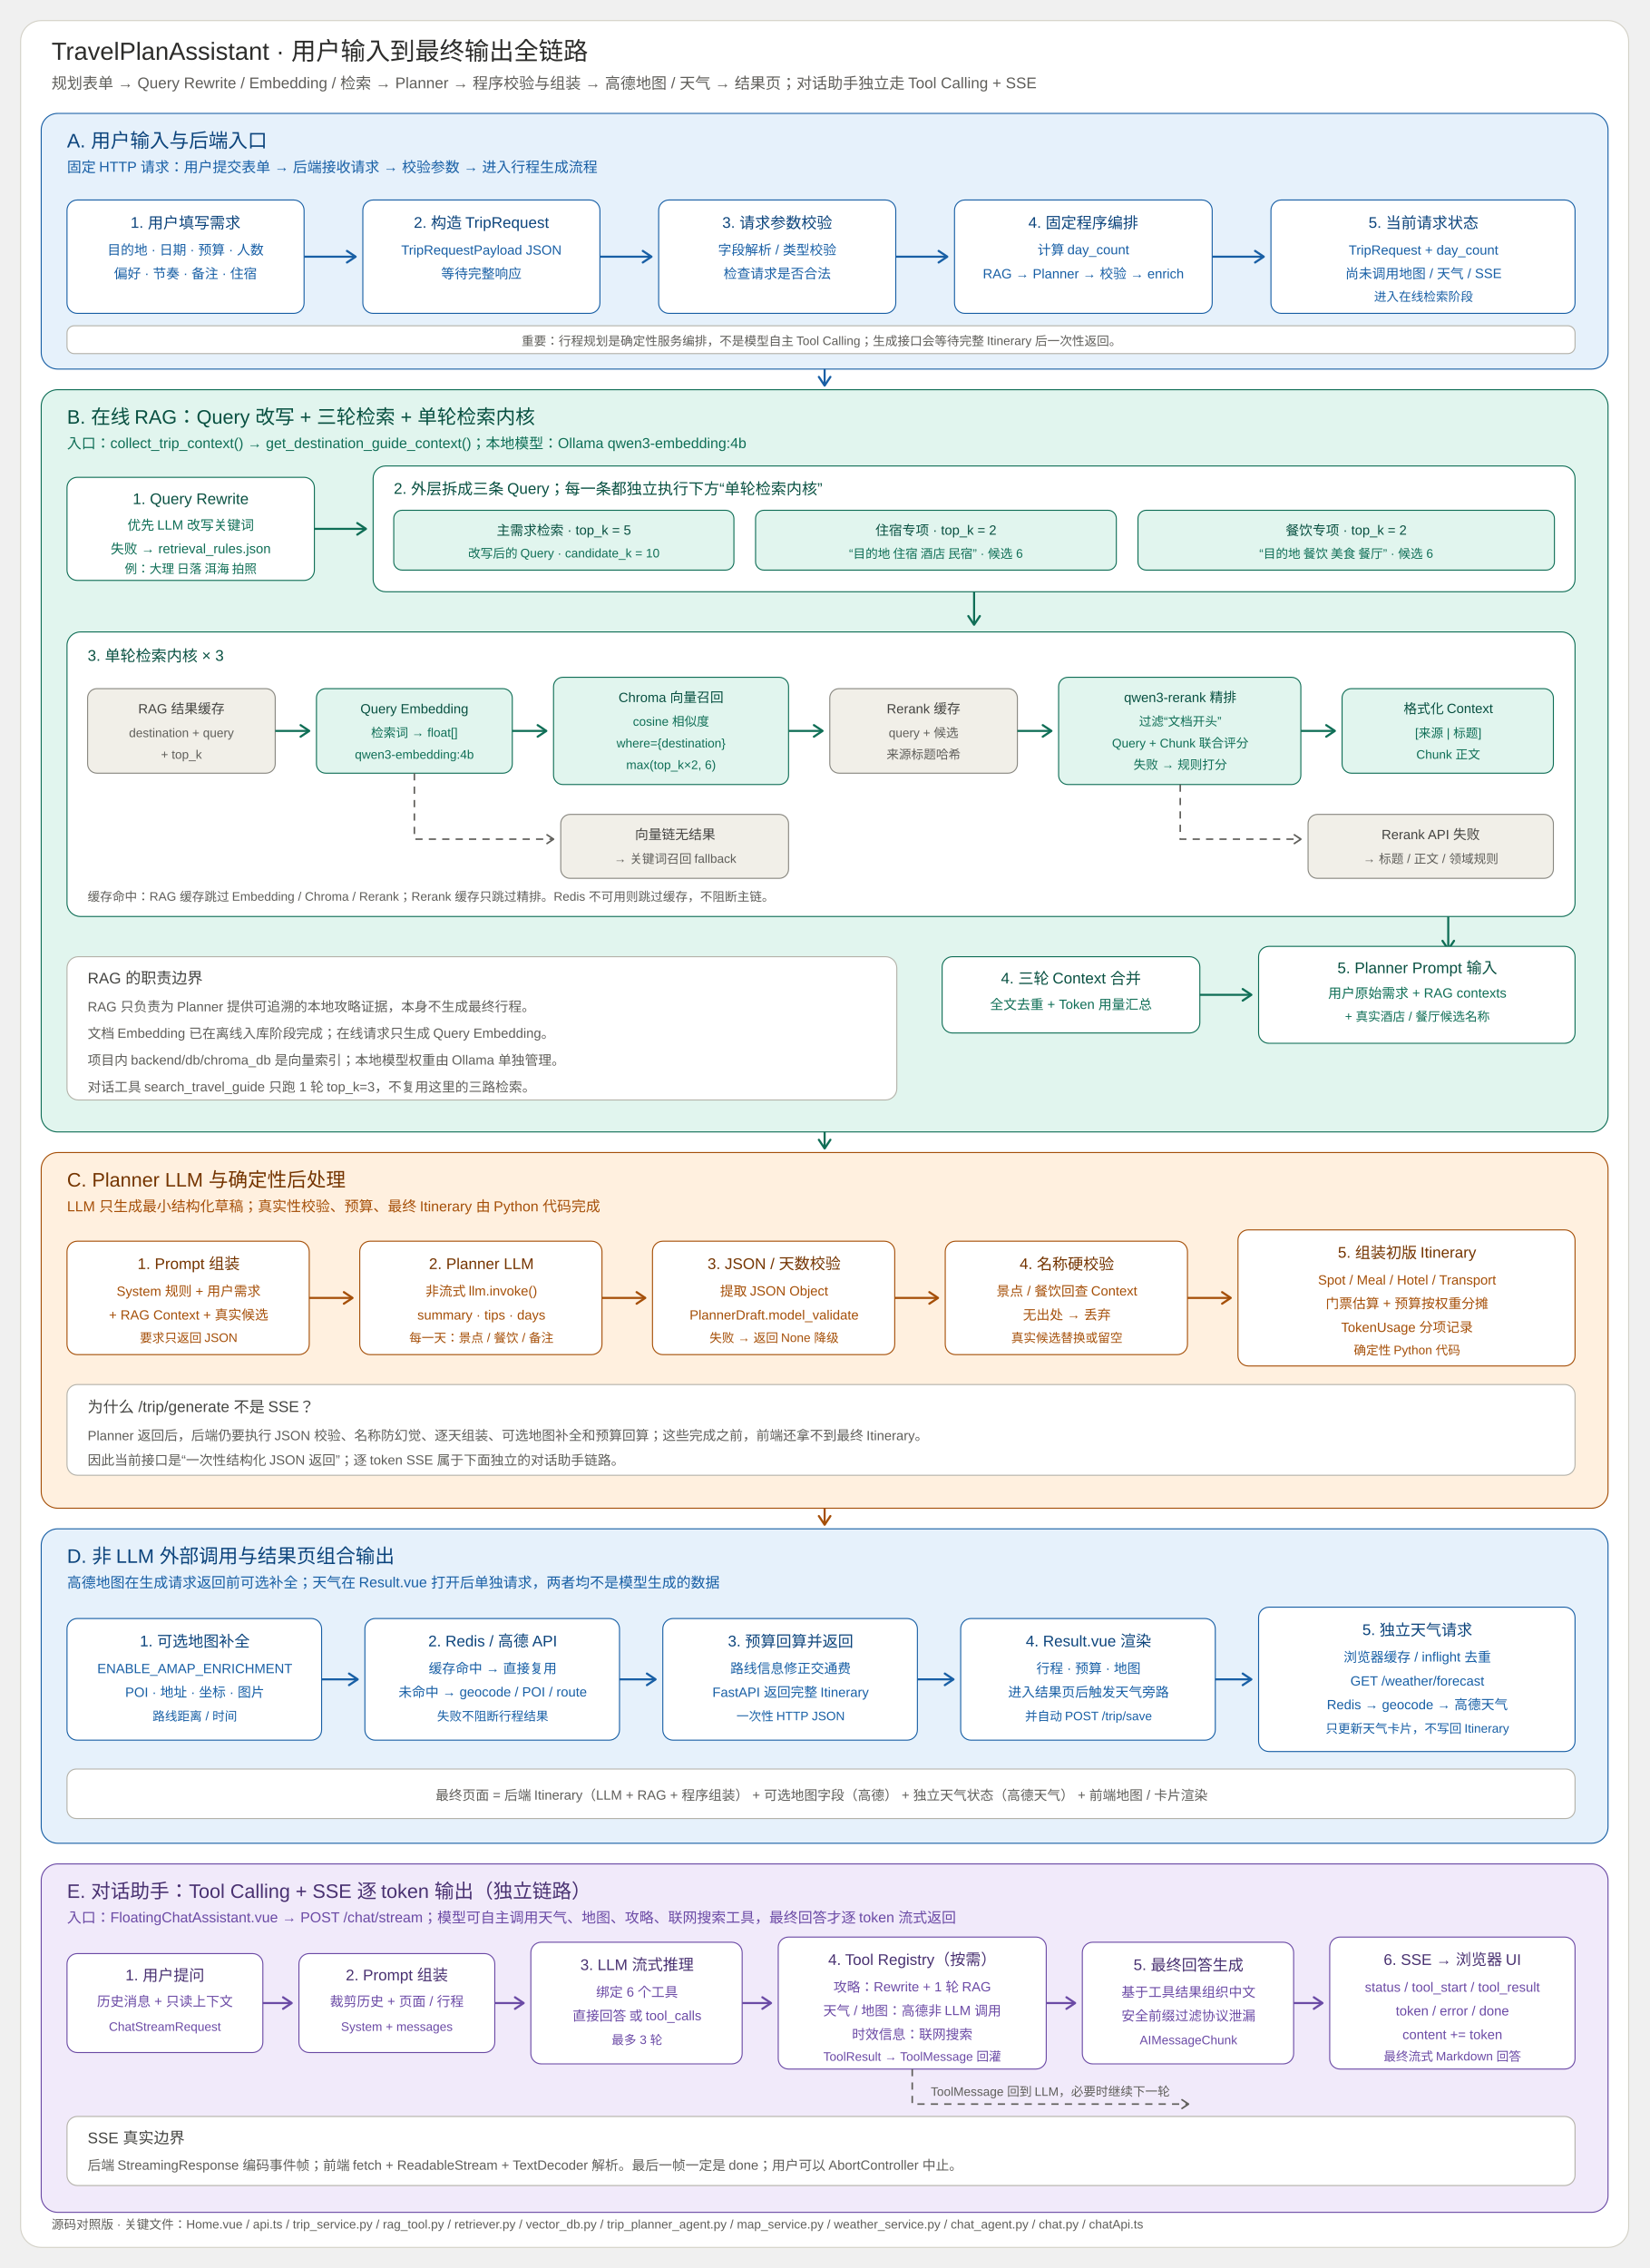
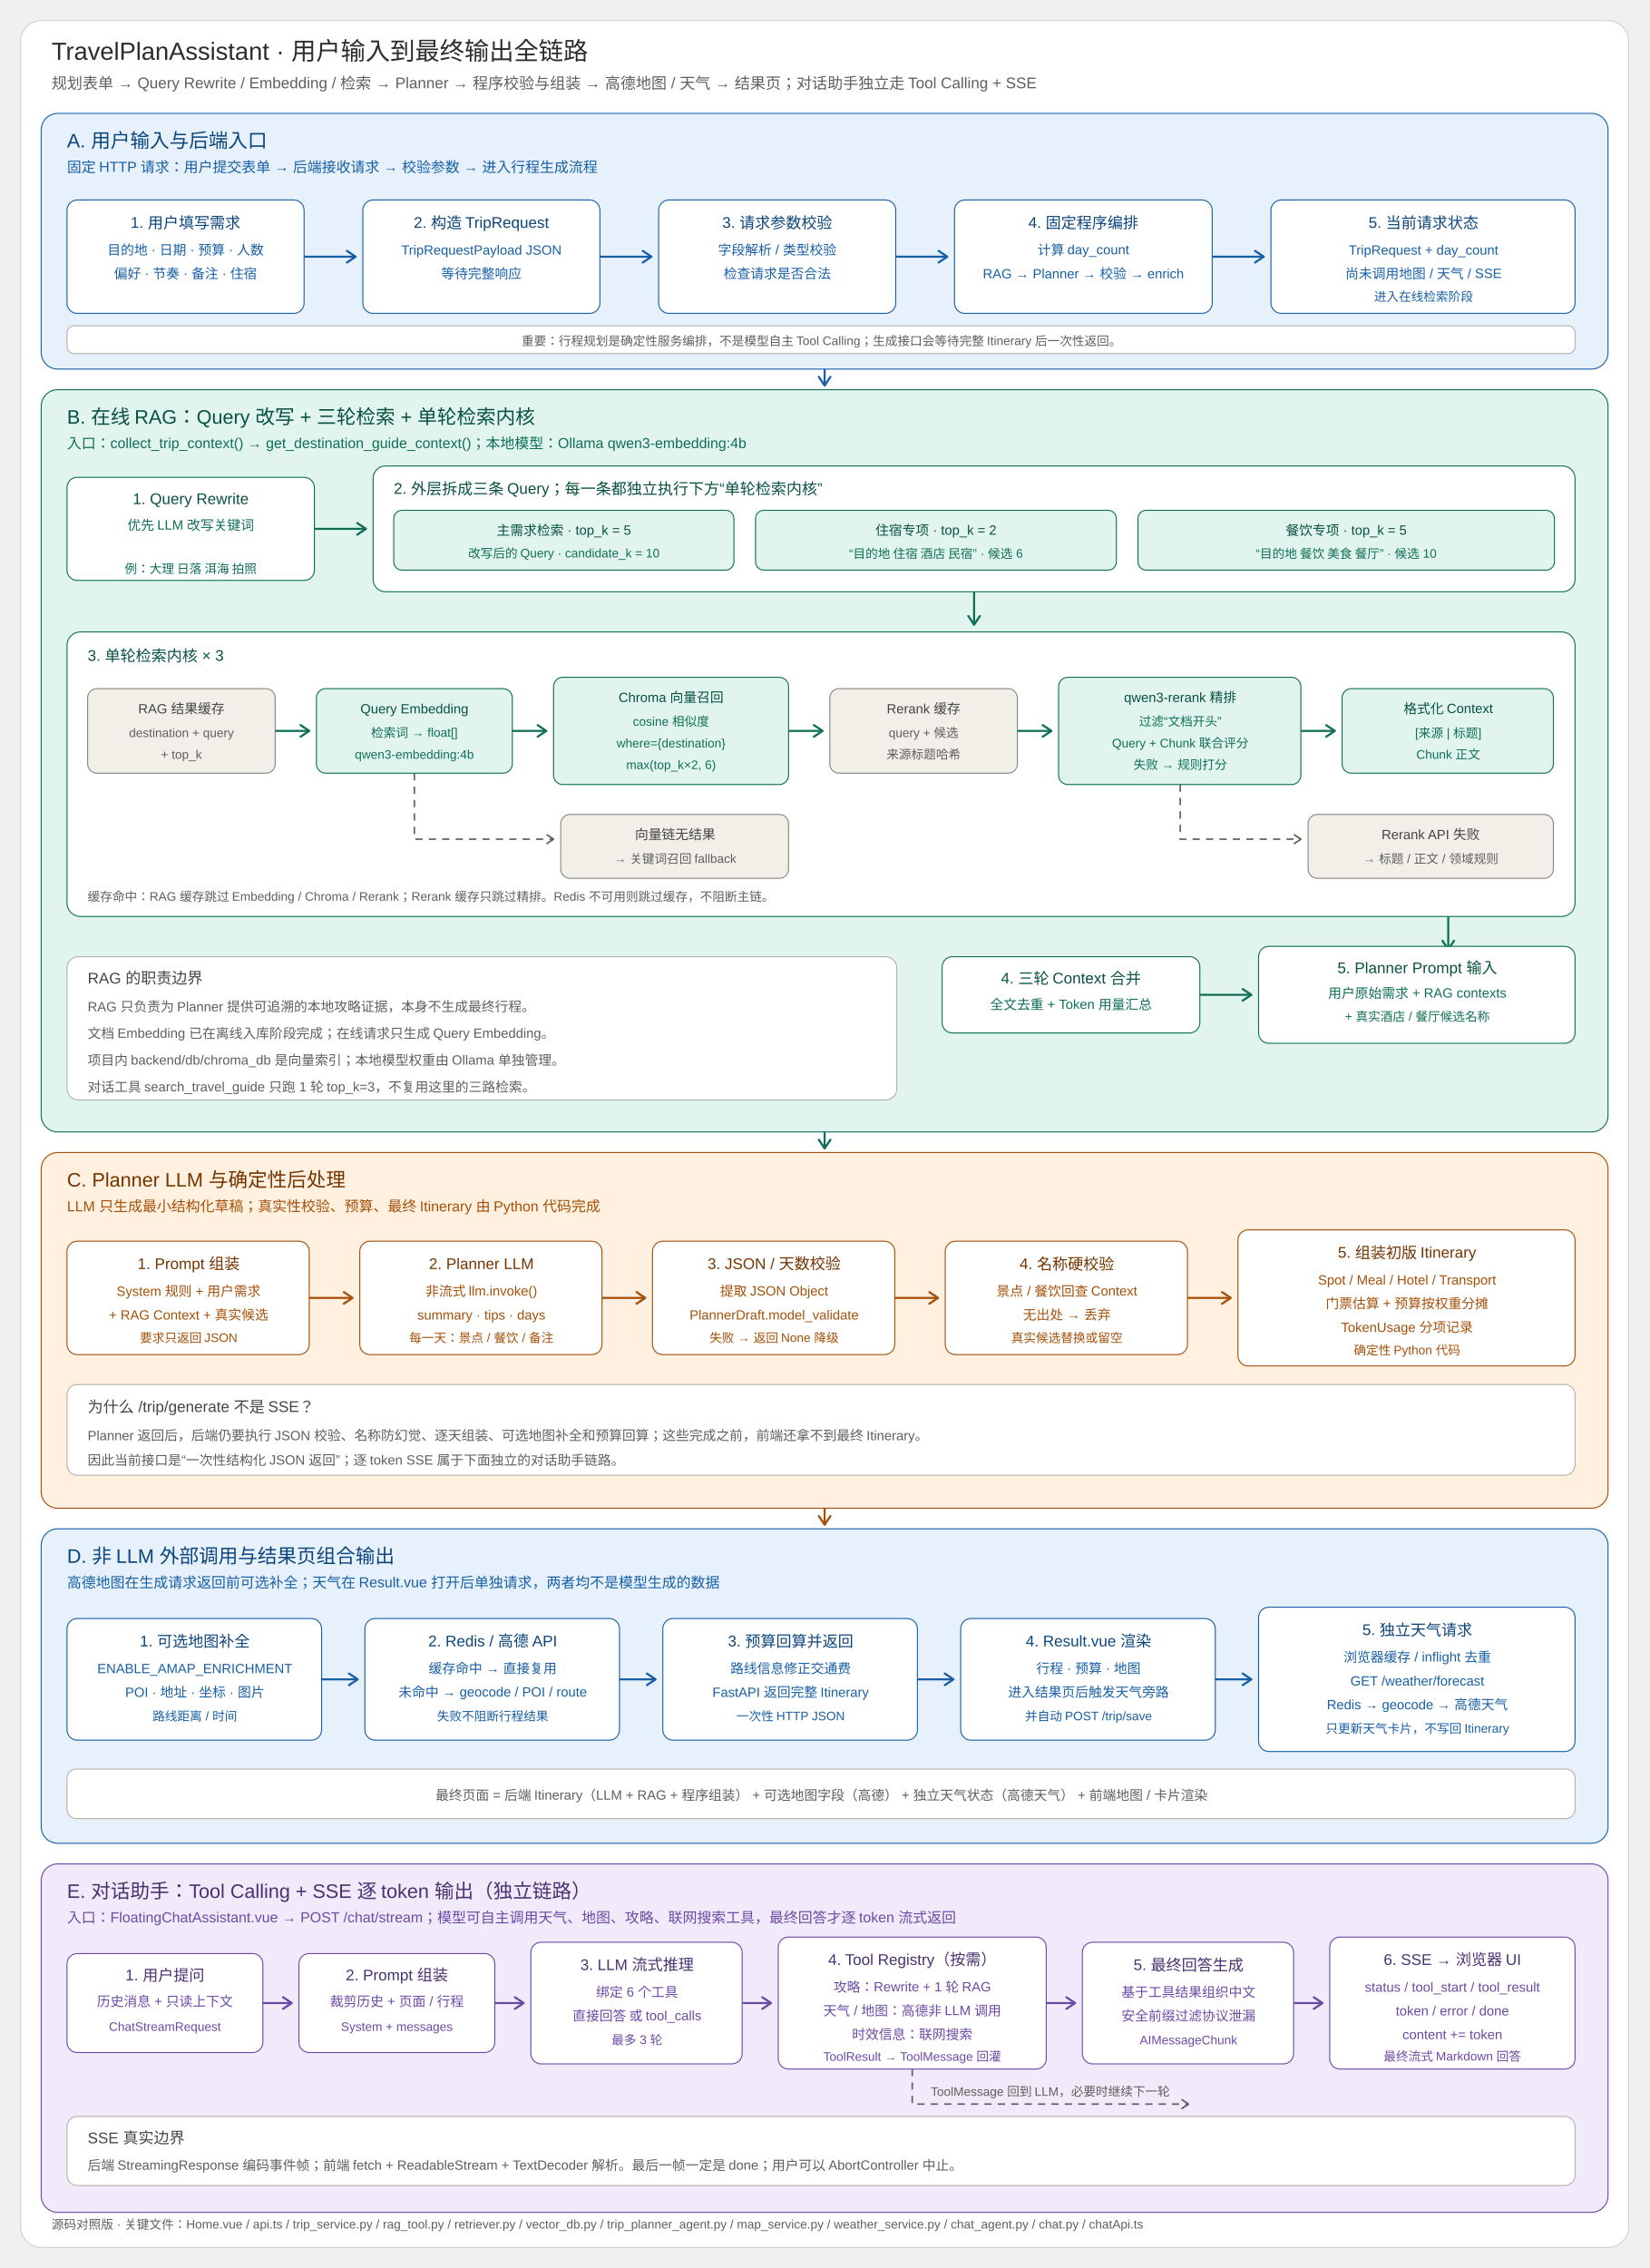
<svg xmlns="http://www.w3.org/2000/svg" width="3840" height="5280" viewBox="0 0 1600 2200" role="img" aria-labelledby="title desc">
  <defs>
    <marker id="aBlue" viewBox="0 0 10 10" refX="8" refY="5" markerWidth="7" markerHeight="7" orient="auto">
      <path d="M2 1L8 5L2 9" fill="none" stroke="#185FA5" stroke-width="1.5" stroke-linecap="round" stroke-linejoin="round" />
    </marker>
    <marker id="aGreen" viewBox="0 0 10 10" refX="8" refY="5" markerWidth="7" markerHeight="7" orient="auto">
      <path d="M2 1L8 5L2 9" fill="none" stroke="#0F6E56" stroke-width="1.5" stroke-linecap="round" stroke-linejoin="round" />
    </marker>
    <marker id="aOrange" viewBox="0 0 10 10" refX="8" refY="5" markerWidth="7" markerHeight="7" orient="auto">
      <path d="M2 1L8 5L2 9" fill="none" stroke="#A54F08" stroke-width="1.5" stroke-linecap="round" stroke-linejoin="round" />
    </marker>
    <marker id="aPurple" viewBox="0 0 10 10" refX="8" refY="5" markerWidth="7" markerHeight="7" orient="auto">
      <path d="M2 1L8 5L2 9" fill="none" stroke="#6B4AA5" stroke-width="1.5" stroke-linecap="round" stroke-linejoin="round" />
    </marker>
    <marker id="aGray" viewBox="0 0 10 10" refX="8" refY="5" markerWidth="7" markerHeight="7" orient="auto">
      <path d="M2 1L8 5L2 9" fill="none" stroke="#5F5E5A" stroke-width="1.5" stroke-linecap="round" stroke-linejoin="round" />
    </marker>
    <style>
      .T{font-family:Arial,'Microsoft YaHei',sans-serif}.h{font-size:24px;font-weight:500;fill:#2C2C2A}.sub{font-size:15px;fill:#5F5E5A}.st{font-size:19px;font-weight:500}.ss{font-size:14px}.nt{font-size:15px;font-weight:500}.tx{font-size:13px}.xs{font-size:12px}.blue{fill:#0C447C}.green{fill:#085041}.orange{fill:#743400}.purple{fill:#493171}.gray{fill:#444441}.muted{fill:#5F5E5A}.lineB{fill:none;stroke:#185FA5;stroke-width:2;marker-end:url(#aBlue)}.lineG{fill:none;stroke:#0F6E56;stroke-width:2;marker-end:url(#aGreen)}.lineO{fill:none;stroke:#A54F08;stroke-width:2;marker-end:url(#aOrange)}.lineP{fill:none;stroke:#6B4AA5;stroke-width:2;marker-end:url(#aPurple)}.dash{fill:none;stroke:#5F5E5A;stroke-width:1.5;stroke-dasharray:7 6;marker-end:url(#aGray)}
    </style>
  </defs>
  <rect x="20" y="20" width="1560" height="2160" rx="20" fill="#FFF" stroke="#D3D1C7" />
  <text x="50" y="58" class="T h">TravelPlanAssistant · 用户输入到最终输出全链路</text>
  <text x="50" y="86" class="T sub">规划表单 → Query Rewrite / Embedding / 检索 → Planner → 程序校验与组装 → 高德地图 / 天气 → 结果页；对话助手独立走 Tool Calling + SSE</text>
  <g class="stage" data-stage="request">
    <rect x="40" y="110" width="1520" height="248" rx="16" fill="#E6F1FB" stroke="#185FA5" />
    <text x="65" y="143" class="T st blue">A. 用户输入与后端入口</text>
    <text x="65" y="167" class="T ss" fill="#185FA5">固定 HTTP 请求：用户提交表单 → 后端接收请求 → 校验参数 → 进入行程生成流程</text>
    <g class="node" data-id="a1">
      <rect x="65" y="194" width="230" height="110" rx="10" fill="#FFF" stroke="#185FA5" />
      <text x="180" y="221" text-anchor="middle" class="T nt blue">1. 用户填写需求</text>
      <text x="180" y="247" text-anchor="middle" class="T tx" fill="#185FA5">目的地 · 日期 · 预算 · 人数</text>
      <text x="180" y="270" text-anchor="middle" class="T tx" fill="#185FA5">偏好 · 节奏 · 备注 · 住宿</text>
    </g>
    <path d="M295 249H345" class="lineB" />
    <g class="node" data-id="a2">
      <rect x="352" y="194" width="230" height="110" rx="10" fill="#FFF" stroke="#185FA5" />
      <text x="467" y="221" text-anchor="middle" class="T nt blue">2. 构造 TripRequest</text>
      <text x="467" y="247" text-anchor="middle" class="T tx" fill="#185FA5">TripRequestPayload JSON</text>
      <text x="467" y="270" text-anchor="middle" class="T tx" fill="#185FA5">等待完整响应</text>
    </g>
    <path d="M582 249H632" class="lineB" />
    <g class="node" data-id="a3">
      <rect x="639" y="194" width="230" height="110" rx="10" fill="#FFF" stroke="#185FA5" />
      <text x="754" y="221" text-anchor="middle" class="T nt blue">3. 请求参数校验</text>
      <text x="754" y="247" text-anchor="middle" class="T tx" fill="#185FA5">字段解析 / 类型校验</text>
      <text x="754" y="270" text-anchor="middle" class="T tx" fill="#185FA5">检查请求是否合法</text>
    </g>
    <path d="M869 249H919" class="lineB" />
    <g class="node" data-id="a4">
      <rect x="926" y="194" width="250" height="110" rx="10" fill="#FFF" stroke="#185FA5" />
      <text x="1051" y="221" text-anchor="middle" class="T nt blue">4. 固定程序编排</text>
      <text x="1051" y="247" text-anchor="middle" class="T tx" fill="#185FA5">计算 day_count</text>
      <text x="1051" y="270" text-anchor="middle" class="T tx" fill="#185FA5">RAG → Planner → 校验 → enrich</text>
    </g>
    <path d="M1176 249H1226" class="lineB" />
    <g class="node" data-id="a5">
      <rect x="1233" y="194" width="295" height="110" rx="10" fill="#FFF" stroke="#185FA5" />
      <text x="1381" y="221" text-anchor="middle" class="T nt blue">5. 当前请求状态</text>
      <text x="1381" y="247" text-anchor="middle" class="T tx" fill="#185FA5">TripRequest + day_count</text>
      <text x="1381" y="270" text-anchor="middle" class="T tx" fill="#185FA5">尚未调用地图 / 天气 / SSE</text>
      <text x="1381" y="292" text-anchor="middle" class="T xs" fill="#185FA5">进入在线检索阶段</text>
    </g>
    <rect x="65" y="316" width="1463" height="27" rx="7" fill="#FFF" stroke="#B4B2A9" />
    <text x="797" y="335" text-anchor="middle" class="T xs muted">重要：行程规划是确定性服务编排，不是模型自主 Tool Calling；生成接口会等待完整 Itinerary 后一次性返回。</text>
  </g>
  <path d="M800 358V374" class="lineB" stroke-width="3" aria-label="A 阶段进入 B 阶段" />
  <g class="stage" data-stage="rag">
    <rect x="40" y="378" width="1520" height="720" rx="16" fill="#E1F5EE" stroke="#0F6E56" />
    <text x="65" y="411" class="T st green">B. 在线 RAG：Query 改写 + 三轮检索 + 单轮检索内核</text>
    <text x="65" y="435" class="T ss" fill="#0F6E56">入口：collect_trip_context() → get_destination_guide_context()；本地模型：Ollama qwen3-embedding:4b</text>
    <g class="node" data-id="b1">
      <rect x="65" y="463" width="240" height="100" rx="10" fill="#FFF" stroke="#0F6E56" />
      <text x="185" y="489" text-anchor="middle" class="T nt green">1. Query Rewrite</text>
      <text x="185" y="514" text-anchor="middle" class="T tx" fill="#0F6E56">优先 LLM 改写关键词</text>
-       <text x="185" y="537" text-anchor="middle" class="T tx" fill="#0F6E56">失败 → retrieval_rules.json</text>
+       <text x="185" y="537" text-anchor="middle" class="T tx" fill="#0F6E56" />
      <text x="185" y="556" text-anchor="middle" class="T xs" fill="#0F6E56">例：大理 日落 洱海 拍照</text>
    </g>
    <path d="M305 513H355" class="lineG" />
    <g class="node" data-id="b2">
      <rect x="362" y="452" width="1166" height="122" rx="12" fill="#FFF" stroke="#0F6E56" />
      <text x="382" y="479" class="T nt green">2. 外层拆成三条 Query；每一条都独立执行下方“单轮检索内核”</text>
      <rect x="382" y="495" width="330" height="58" rx="8" fill="#E1F5EE" stroke="#0F6E56" />
      <text x="547" y="519" text-anchor="middle" class="T tx green">主需求检索 · top_k = 5</text>
      <text x="547" y="541" text-anchor="middle" class="T xs" fill="#0F6E56">改写后的 Query · candidate_k = 10</text>
      <rect x="733" y="495" width="350" height="58" rx="8" fill="#E1F5EE" stroke="#0F6E56" />
      <text x="908" y="519" text-anchor="middle" class="T tx green">住宿专项 · top_k = 2</text>
      <text x="908" y="541" text-anchor="middle" class="T xs" fill="#0F6E56">“目的地 住宿 酒店 民宿” · 候选 6</text>
      <rect x="1104" y="495" width="404" height="58" rx="8" fill="#E1F5EE" stroke="#0F6E56" />
-       <text x="1306" y="519" text-anchor="middle" class="T tx green">餐饮专项 · top_k = 2</text>
-       <text x="1306" y="541" text-anchor="middle" class="T xs" fill="#0F6E56">“目的地 餐饮 美食 餐厅” · 候选 6</text>
+       <text x="1306" y="519" text-anchor="middle" class="T tx green">餐饮专项 · top_k = 5</text>
+       <text x="1306" y="541" text-anchor="middle" class="T xs" fill="#0F6E56">“目的地 餐饮 美食 餐厅” · 候选 10</text>
    </g>
    <path d="M945 574V606" class="lineG" />
    <rect x="65" y="613" width="1463" height="276" rx="13" fill="#FFF" stroke="#0F6E56" />
    <text x="85" y="641" class="T nt green">3. 单轮检索内核 × 3</text>
    <g class="node" data-id="b3">
      <rect x="85" y="668" width="182" height="82" rx="9" fill="#F1EFE8" stroke="#888780" />
      <text x="176" y="692" text-anchor="middle" class="T tx gray">RAG 结果缓存</text>
      <text x="176" y="715" text-anchor="middle" class="T xs muted">destination + query</text>
      <text x="176" y="736" text-anchor="middle" class="T xs muted">+ top_k</text>
    </g>
    <path d="M267 709H300" class="lineG" />
    <g class="node" data-id="b4">
      <rect x="307" y="668" width="190" height="82" rx="9" fill="#E1F5EE" stroke="#0F6E56" />
      <text x="402" y="692" text-anchor="middle" class="T tx green">Query Embedding</text>
      <text x="402" y="715" text-anchor="middle" class="T xs" fill="#0F6E56">检索词 → float[]</text>
      <text x="402" y="736" text-anchor="middle" class="T xs" fill="#0F6E56">qwen3-embedding:4b</text>
    </g>
    <path d="M497 709H530" class="lineG" />
    <g class="node" data-id="b5">
      <rect x="537" y="657" width="228" height="104" rx="9" fill="#E1F5EE" stroke="#0F6E56" />
      <text x="651" y="681" text-anchor="middle" class="T tx green">Chroma 向量召回</text>
      <text x="651" y="704" text-anchor="middle" class="T xs" fill="#0F6E56">cosine 相似度</text>
      <text x="651" y="725" text-anchor="middle" class="T xs" fill="#0F6E56">where={destination}</text>
      <text x="651" y="746" text-anchor="middle" class="T xs" fill="#0F6E56">max(top_k×2, 6)</text>
    </g>
    <path d="M765 709H798" class="lineG" />
    <g class="node" data-id="b6">
      <rect x="805" y="668" width="182" height="82" rx="9" fill="#F1EFE8" stroke="#888780" />
      <text x="896" y="692" text-anchor="middle" class="T tx gray">Rerank 缓存</text>
      <text x="896" y="715" text-anchor="middle" class="T xs muted">query + 候选</text>
      <text x="896" y="736" text-anchor="middle" class="T xs muted">来源标题哈希</text>
    </g>
    <path d="M987 709H1020" class="lineG" />
    <g class="node" data-id="b7">
      <rect x="1027" y="657" width="235" height="104" rx="9" fill="#E1F5EE" stroke="#0F6E56" />
      <text x="1145" y="681" text-anchor="middle" class="T tx green">qwen3-rerank 精排</text>
      <text x="1145" y="704" text-anchor="middle" class="T xs" fill="#0F6E56">过滤“文档开头”</text>
      <text x="1145" y="725" text-anchor="middle" class="T xs" fill="#0F6E56">Query + Chunk 联合评分</text>
      <text x="1145" y="746" text-anchor="middle" class="T xs" fill="#0F6E56">失败 → 规则打分</text>
    </g>
    <path d="M1262 709H1295" class="lineG" />
    <g class="node" data-id="b8">
      <rect x="1302" y="668" width="205" height="82" rx="9" fill="#E1F5EE" stroke="#0F6E56" />
      <text x="1405" y="692" text-anchor="middle" class="T tx green">格式化 Context</text>
      <text x="1405" y="715" text-anchor="middle" class="T xs" fill="#0F6E56">[来源 | 标题]</text>
      <text x="1405" y="736" text-anchor="middle" class="T xs" fill="#0F6E56">Chunk 正文</text>
    </g>
    <path d="M402 750V814H537" class="dash" />
    <rect x="544" y="790" width="221" height="62" rx="9" fill="#F1EFE8" stroke="#888780" />
    <text x="655" y="814" text-anchor="middle" class="T tx gray">向量链无结果</text>
    <text x="655" y="837" text-anchor="middle" class="T xs muted">→ 关键词召回 fallback</text>
    <path d="M1145 761V814H1262" class="dash" />
    <rect x="1269" y="790" width="238" height="62" rx="9" fill="#F1EFE8" stroke="#888780" />
    <text x="1388" y="814" text-anchor="middle" class="T tx gray">Rerank API 失败</text>
    <text x="1388" y="837" text-anchor="middle" class="T xs muted">→ 标题 / 正文 / 领域规则</text>
    <text x="85" y="874" class="T xs muted">缓存命中：RAG 缓存跳过 Embedding / Chroma / Rerank；Rerank 缓存只跳过精排。Redis 不可用则跳过缓存，不阻断主链。</text>
    <path d="M1405 889V921" class="lineG" />
    <g class="node" data-id="b9">
      <rect x="914" y="928" width="250" height="74" rx="10" fill="#FFF" stroke="#0F6E56" />
      <text x="1039" y="954" text-anchor="middle" class="T nt green">4. 三轮 Context 合并</text>
      <text x="1039" y="979" text-anchor="middle" class="T tx" fill="#0F6E56">全文去重 + Token 用量汇总</text>
    </g>
    <path d="M1164 965H1214" class="lineG" />
    <g class="node" data-id="b10">
      <rect x="1221" y="918" width="307" height="94" rx="10" fill="#FFF" stroke="#0F6E56" />
      <text x="1375" y="944" text-anchor="middle" class="T nt green">5. Planner Prompt 输入</text>
      <text x="1375" y="968" text-anchor="middle" class="T tx" fill="#0F6E56">用户原始需求 + RAG contexts</text>
      <text x="1375" y="990" text-anchor="middle" class="T xs" fill="#0F6E56">+ 真实酒店 / 餐厅候选名称</text>
    </g>
    <rect x="65" y="928" width="805" height="139" rx="11" fill="#FFF" stroke="#B4B2A9" />
    <text x="85" y="954" class="T nt gray">RAG 的职责边界</text>
    <text x="85" y="981" class="T tx muted">RAG 只负责为 Planner 提供可追溯的本地攻略证据，本身不生成最终行程。</text>
    <text x="85" y="1007" class="T tx muted">文档 Embedding 已在离线入库阶段完成；在线请求只生成 Query Embedding。</text>
    <text x="85" y="1033" class="T tx muted">项目内 backend/db/chroma_db 是向量索引；本地模型权重由 Ollama 单独管理。</text>
    <text x="85" y="1059" class="T tx muted">对话工具 search_travel_guide 只跑 1 轮 top_k=3，不复用这里的三路检索。</text>
  </g>
  <path d="M800 1098V1114" class="lineG" stroke-width="3" aria-label="B 阶段进入 C 阶段" />
  <g class="stage" data-stage="planner">
    <rect x="40" y="1118" width="1520" height="345" rx="16" fill="#FFF0DF" stroke="#A54F08" />
    <text x="65" y="1151" class="T st orange">C. Planner LLM 与确定性后处理</text>
    <text x="65" y="1175" class="T ss" fill="#A54F08">LLM 只生成最小结构化草稿；真实性校验、预算、最终 Itinerary 由 Python 代码完成</text>
    <g class="node" data-id="c1">
      <rect x="65" y="1204" width="235" height="110" rx="10" fill="#FFF" stroke="#A54F08" />
      <text x="183" y="1231" text-anchor="middle" class="T nt orange">1. Prompt 组装</text>
      <text x="183" y="1257" text-anchor="middle" class="T tx" fill="#A54F08">System 规则 + 用户需求</text>
      <text x="183" y="1280" text-anchor="middle" class="T tx" fill="#A54F08">+ RAG Context + 真实候选</text>
      <text x="183" y="1302" text-anchor="middle" class="T xs" fill="#A54F08">要求只返回 JSON</text>
    </g>
    <path d="M300 1259H342" class="lineO" />
    <g class="node" data-id="c2">
      <rect x="349" y="1204" width="235" height="110" rx="10" fill="#FFF" stroke="#A54F08" />
      <text x="467" y="1231" text-anchor="middle" class="T nt orange">2. Planner LLM</text>
      <text x="467" y="1257" text-anchor="middle" class="T tx" fill="#A54F08">非流式 llm.invoke()</text>
      <text x="467" y="1280" text-anchor="middle" class="T tx" fill="#A54F08">summary · tips · days</text>
      <text x="467" y="1302" text-anchor="middle" class="T xs" fill="#A54F08">每一天：景点 / 餐饮 / 备注</text>
    </g>
    <path d="M584 1259H626" class="lineO" />
    <g class="node" data-id="c3">
      <rect x="633" y="1204" width="235" height="110" rx="10" fill="#FFF" stroke="#A54F08" />
      <text x="751" y="1231" text-anchor="middle" class="T nt orange">3. JSON / 天数校验</text>
      <text x="751" y="1257" text-anchor="middle" class="T tx" fill="#A54F08">提取 JSON Object</text>
      <text x="751" y="1280" text-anchor="middle" class="T tx" fill="#A54F08">PlannerDraft.model_validate</text>
      <text x="751" y="1302" text-anchor="middle" class="T xs" fill="#A54F08">失败 → 返回 None 降级</text>
    </g>
    <path d="M868 1259H910" class="lineO" />
    <g class="node" data-id="c4">
      <rect x="917" y="1204" width="235" height="110" rx="10" fill="#FFF" stroke="#A54F08" />
      <text x="1035" y="1231" text-anchor="middle" class="T nt orange">4. 名称硬校验</text>
      <text x="1035" y="1257" text-anchor="middle" class="T tx" fill="#A54F08">景点 / 餐饮回查 Context</text>
      <text x="1035" y="1280" text-anchor="middle" class="T tx" fill="#A54F08">无出处 → 丢弃</text>
      <text x="1035" y="1302" text-anchor="middle" class="T xs" fill="#A54F08">真实候选替换或留空</text>
    </g>
    <path d="M1152 1259H1194" class="lineO" />
    <g class="node" data-id="c5">
      <rect x="1201" y="1193" width="327" height="132" rx="10" fill="#FFF" stroke="#A54F08" />
      <text x="1365" y="1220" text-anchor="middle" class="T nt orange">5. 组装初版 Itinerary</text>
      <text x="1365" y="1246" text-anchor="middle" class="T tx" fill="#A54F08">Spot / Meal / Hotel / Transport</text>
      <text x="1365" y="1269" text-anchor="middle" class="T tx" fill="#A54F08">门票估算 + 预算按权重分摊</text>
      <text x="1365" y="1292" text-anchor="middle" class="T tx" fill="#A54F08">TokenUsage 分项记录</text>
      <text x="1365" y="1314" text-anchor="middle" class="T xs" fill="#A54F08">确定性 Python 代码</text>
    </g>
    <rect x="65" y="1343" width="1463" height="88" rx="10" fill="#FFF" stroke="#B4B2A9" />
    <text x="85" y="1370" class="T nt gray">为什么 /trip/generate 不是 SSE？</text>
    <text x="85" y="1397" class="T tx muted">Planner 返回后，后端仍要执行 JSON 校验、名称防幻觉、逐天组装、可选地图补全和预算回算；这些完成之前，前端还拿不到最终 Itinerary。</text>
    <text x="85" y="1421" class="T tx muted">因此当前接口是“一次性结构化 JSON 返回”；逐 token SSE 属于下面独立的对话助手链路。</text>
  </g>
  <path d="M800 1463V1479" class="lineO" stroke-width="3" aria-label="C 阶段进入 D 阶段" />
  <g class="stage" data-stage="external">
    <rect x="40" y="1483" width="1520" height="305" rx="16" fill="#E6F1FB" stroke="#185FA5" />
    <text x="65" y="1516" class="T st blue">D. 非 LLM 外部调用与结果页组合输出</text>
    <text x="65" y="1540" class="T ss" fill="#185FA5">高德地图在生成请求返回前可选补全；天气在 Result.vue 打开后单独请求，两者均不是模型生成的数据</text>
    <g class="node" data-id="d1">
      <rect x="65" y="1570" width="247" height="118" rx="10" fill="#FFF" stroke="#185FA5" />
      <text x="189" y="1597" text-anchor="middle" class="T nt blue">1. 可选地图补全</text>
      <text x="189" y="1623" text-anchor="middle" class="T tx" fill="#185FA5">ENABLE_AMAP_ENRICHMENT</text>
      <text x="189" y="1646" text-anchor="middle" class="T tx" fill="#185FA5">POI · 地址 · 坐标 · 图片</text>
      <text x="189" y="1669" text-anchor="middle" class="T xs" fill="#185FA5">路线距离 / 时间</text>
    </g>
    <path d="M312 1629H347" class="lineB" />
    <g class="node" data-id="d2">
      <rect x="354" y="1570" width="247" height="118" rx="10" fill="#FFF" stroke="#185FA5" />
      <text x="478" y="1597" text-anchor="middle" class="T nt blue">2. Redis / 高德 API</text>
      <text x="478" y="1623" text-anchor="middle" class="T tx" fill="#185FA5">缓存命中 → 直接复用</text>
      <text x="478" y="1646" text-anchor="middle" class="T tx" fill="#185FA5">未命中 → geocode / POI / route</text>
      <text x="478" y="1669" text-anchor="middle" class="T xs" fill="#185FA5">失败不阻断行程结果</text>
    </g>
    <path d="M601 1629H636" class="lineB" />
    <g class="node" data-id="d3">
      <rect x="643" y="1570" width="247" height="118" rx="10" fill="#FFF" stroke="#185FA5" />
      <text x="767" y="1597" text-anchor="middle" class="T nt blue">3. 预算回算并返回</text>
      <text x="767" y="1623" text-anchor="middle" class="T tx" fill="#185FA5">路线信息修正交通费</text>
      <text x="767" y="1646" text-anchor="middle" class="T tx" fill="#185FA5">FastAPI 返回完整 Itinerary</text>
      <text x="767" y="1669" text-anchor="middle" class="T xs" fill="#185FA5">一次性 HTTP JSON</text>
    </g>
    <path d="M890 1629H925" class="lineB" />
    <g class="node" data-id="d4">
      <rect x="932" y="1570" width="247" height="118" rx="10" fill="#FFF" stroke="#185FA5" />
      <text x="1056" y="1597" text-anchor="middle" class="T nt blue">4. Result.vue 渲染</text>
      <text x="1056" y="1623" text-anchor="middle" class="T tx" fill="#185FA5">行程 · 预算 · 地图</text>
      <text x="1056" y="1646" text-anchor="middle" class="T tx" fill="#185FA5">进入结果页后触发天气旁路</text>
      <text x="1056" y="1669" text-anchor="middle" class="T xs" fill="#185FA5">并自动 POST /trip/save</text>
    </g>
    <path d="M1179 1629H1214" class="lineB" />
    <g class="node" data-id="d5">
      <rect x="1221" y="1559" width="307" height="140" rx="10" fill="#FFF" stroke="#185FA5" />
      <text x="1375" y="1586" text-anchor="middle" class="T nt blue">5. 独立天气请求</text>
      <text x="1375" y="1612" text-anchor="middle" class="T tx" fill="#185FA5">浏览器缓存 / inflight 去重</text>
      <text x="1375" y="1635" text-anchor="middle" class="T tx" fill="#185FA5">GET /weather/forecast</text>
      <text x="1375" y="1658" text-anchor="middle" class="T tx" fill="#185FA5">Redis → geocode → 高德天气</text>
      <text x="1375" y="1681" text-anchor="middle" class="T xs" fill="#185FA5">只更新天气卡片，不写回 Itinerary</text>
    </g>
    <rect x="65" y="1716" width="1463" height="48" rx="9" fill="#FFF" stroke="#B4B2A9" />
    <text x="797" y="1746" text-anchor="middle" class="T tx muted">最终页面 = 后端 Itinerary（LLM + RAG + 程序组装） + 可选地图字段（高德） + 独立天气状态（高德天气） + 前端地图 / 卡片渲染</text>
  </g>
  <g class="stage" data-stage="chat">
    <rect x="40" y="1808" width="1520" height="338" rx="16" fill="#F1EAFA" stroke="#6B4AA5" />
    <text x="65" y="1841" class="T st purple">E. 对话助手：Tool Calling + SSE 逐 token 输出（独立链路）</text>
    <text x="65" y="1865" class="T ss" fill="#6B4AA5">入口：FloatingChatAssistant.vue → POST /chat/stream；模型可自主调用天气、地图、攻略、联网搜索工具，最终回答才逐 token 流式返回</text>
    <g class="node" data-id="e1">
      <rect x="65" y="1895" width="190" height="96" rx="10" fill="#FFF" stroke="#6B4AA5" />
      <text x="160" y="1921" text-anchor="middle" class="T nt purple">1. 用户提问</text>
      <text x="160" y="1946" text-anchor="middle" class="T tx" fill="#6B4AA5">历史消息 + 只读上下文</text>
      <text x="160" y="1970" text-anchor="middle" class="T xs" fill="#6B4AA5">ChatStreamRequest</text>
    </g>
    <path d="M255 1943H283" class="lineP" />
    <g class="node" data-id="e2">
      <rect x="290" y="1895" width="190" height="96" rx="10" fill="#FFF" stroke="#6B4AA5" />
      <text x="385" y="1921" text-anchor="middle" class="T nt purple">2. Prompt 组装</text>
      <text x="385" y="1946" text-anchor="middle" class="T tx" fill="#6B4AA5">裁剪历史 + 页面 / 行程</text>
      <text x="385" y="1970" text-anchor="middle" class="T xs" fill="#6B4AA5">System + messages</text>
    </g>
    <path d="M480 1943H508" class="lineP" />
    <g class="node" data-id="e3">
      <rect x="515" y="1884" width="205" height="118" rx="10" fill="#FFF" stroke="#6B4AA5" />
      <text x="618" y="1911" text-anchor="middle" class="T nt purple">3. LLM 流式推理</text>
      <text x="618" y="1937" text-anchor="middle" class="T tx" fill="#6B4AA5">绑定 6 个工具</text>
      <text x="618" y="1960" text-anchor="middle" class="T tx" fill="#6B4AA5">直接回答 或 tool_calls</text>
      <text x="618" y="1983" text-anchor="middle" class="T xs" fill="#6B4AA5">最多 3 轮</text>
    </g>
    <path d="M720 1943H748" class="lineP" />
    <g class="node" data-id="e4">
      <rect x="755" y="1879" width="260" height="128" rx="10" fill="#FFF" stroke="#6B4AA5" />
      <text x="885" y="1906" text-anchor="middle" class="T nt purple">4. Tool Registry（按需）</text>
      <text x="885" y="1932" text-anchor="middle" class="T tx" fill="#6B4AA5">攻略：Rewrite + 1 轮 RAG</text>
      <text x="885" y="1955" text-anchor="middle" class="T tx" fill="#6B4AA5">天气 / 地图：高德非 LLM 调用</text>
      <text x="885" y="1978" text-anchor="middle" class="T tx" fill="#6B4AA5">时效信息：联网搜索</text>
      <text x="885" y="1999" text-anchor="middle" class="T xs" fill="#6B4AA5">ToolResult → ToolMessage 回灌</text>
    </g>
    <path d="M1015 1943H1043" class="lineP" />
    <g class="node" data-id="e5">
      <rect x="1050" y="1884" width="205" height="118" rx="10" fill="#FFF" stroke="#6B4AA5" />
      <text x="1153" y="1911" text-anchor="middle" class="T nt purple">5. 最终回答生成</text>
      <text x="1153" y="1937" text-anchor="middle" class="T tx" fill="#6B4AA5">基于工具结果组织中文</text>
      <text x="1153" y="1960" text-anchor="middle" class="T tx" fill="#6B4AA5">安全前缀过滤协议泄漏</text>
      <text x="1153" y="1983" text-anchor="middle" class="T xs" fill="#6B4AA5">AIMessageChunk</text>
    </g>
    <path d="M1255 1943H1283" class="lineP" />
    <g class="node" data-id="e6">
      <rect x="1290" y="1879" width="238" height="128" rx="10" fill="#FFF" stroke="#6B4AA5" />
      <text x="1409" y="1906" text-anchor="middle" class="T nt purple">6. SSE → 浏览器 UI</text>
      <text x="1409" y="1932" text-anchor="middle" class="T tx" fill="#6B4AA5">status / tool_start / tool_result</text>
      <text x="1409" y="1955" text-anchor="middle" class="T tx" fill="#6B4AA5">token / error / done</text>
      <text x="1409" y="1978" text-anchor="middle" class="T tx" fill="#6B4AA5">content += token</text>
      <text x="1409" y="1999" text-anchor="middle" class="T xs" fill="#6B4AA5">最终流式 Markdown 回答</text>
    </g>
    <path d="M885 2007V2041H1153" class="dash" />
    <text x="1019" y="2033" text-anchor="middle" class="T xs muted">ToolMessage 回到 LLM，必要时继续下一轮</text>
    <rect x="65" y="2053" width="1463" height="67" rx="10" fill="#FFF" stroke="#B4B2A9" />
    <text x="85" y="2079" class="T nt gray">SSE 真实边界</text>
    <text x="85" y="2105" class="T tx muted">后端 StreamingResponse 编码事件帧；前端 fetch + ReadableStream + TextDecoder 解析。最后一帧一定是 done；用户可以 AbortController 中止。</text>
  </g>
  <text x="50" y="2162" class="T xs muted">源码对照版 · 关键文件：Home.vue / api.ts / trip_service.py / rag_tool.py / retriever.py / vector_db.py / trip_planner_agent.py / map_service.py / weather_service.py / chat_agent.py / chat.py / chatApi.ts</text>
</svg>
